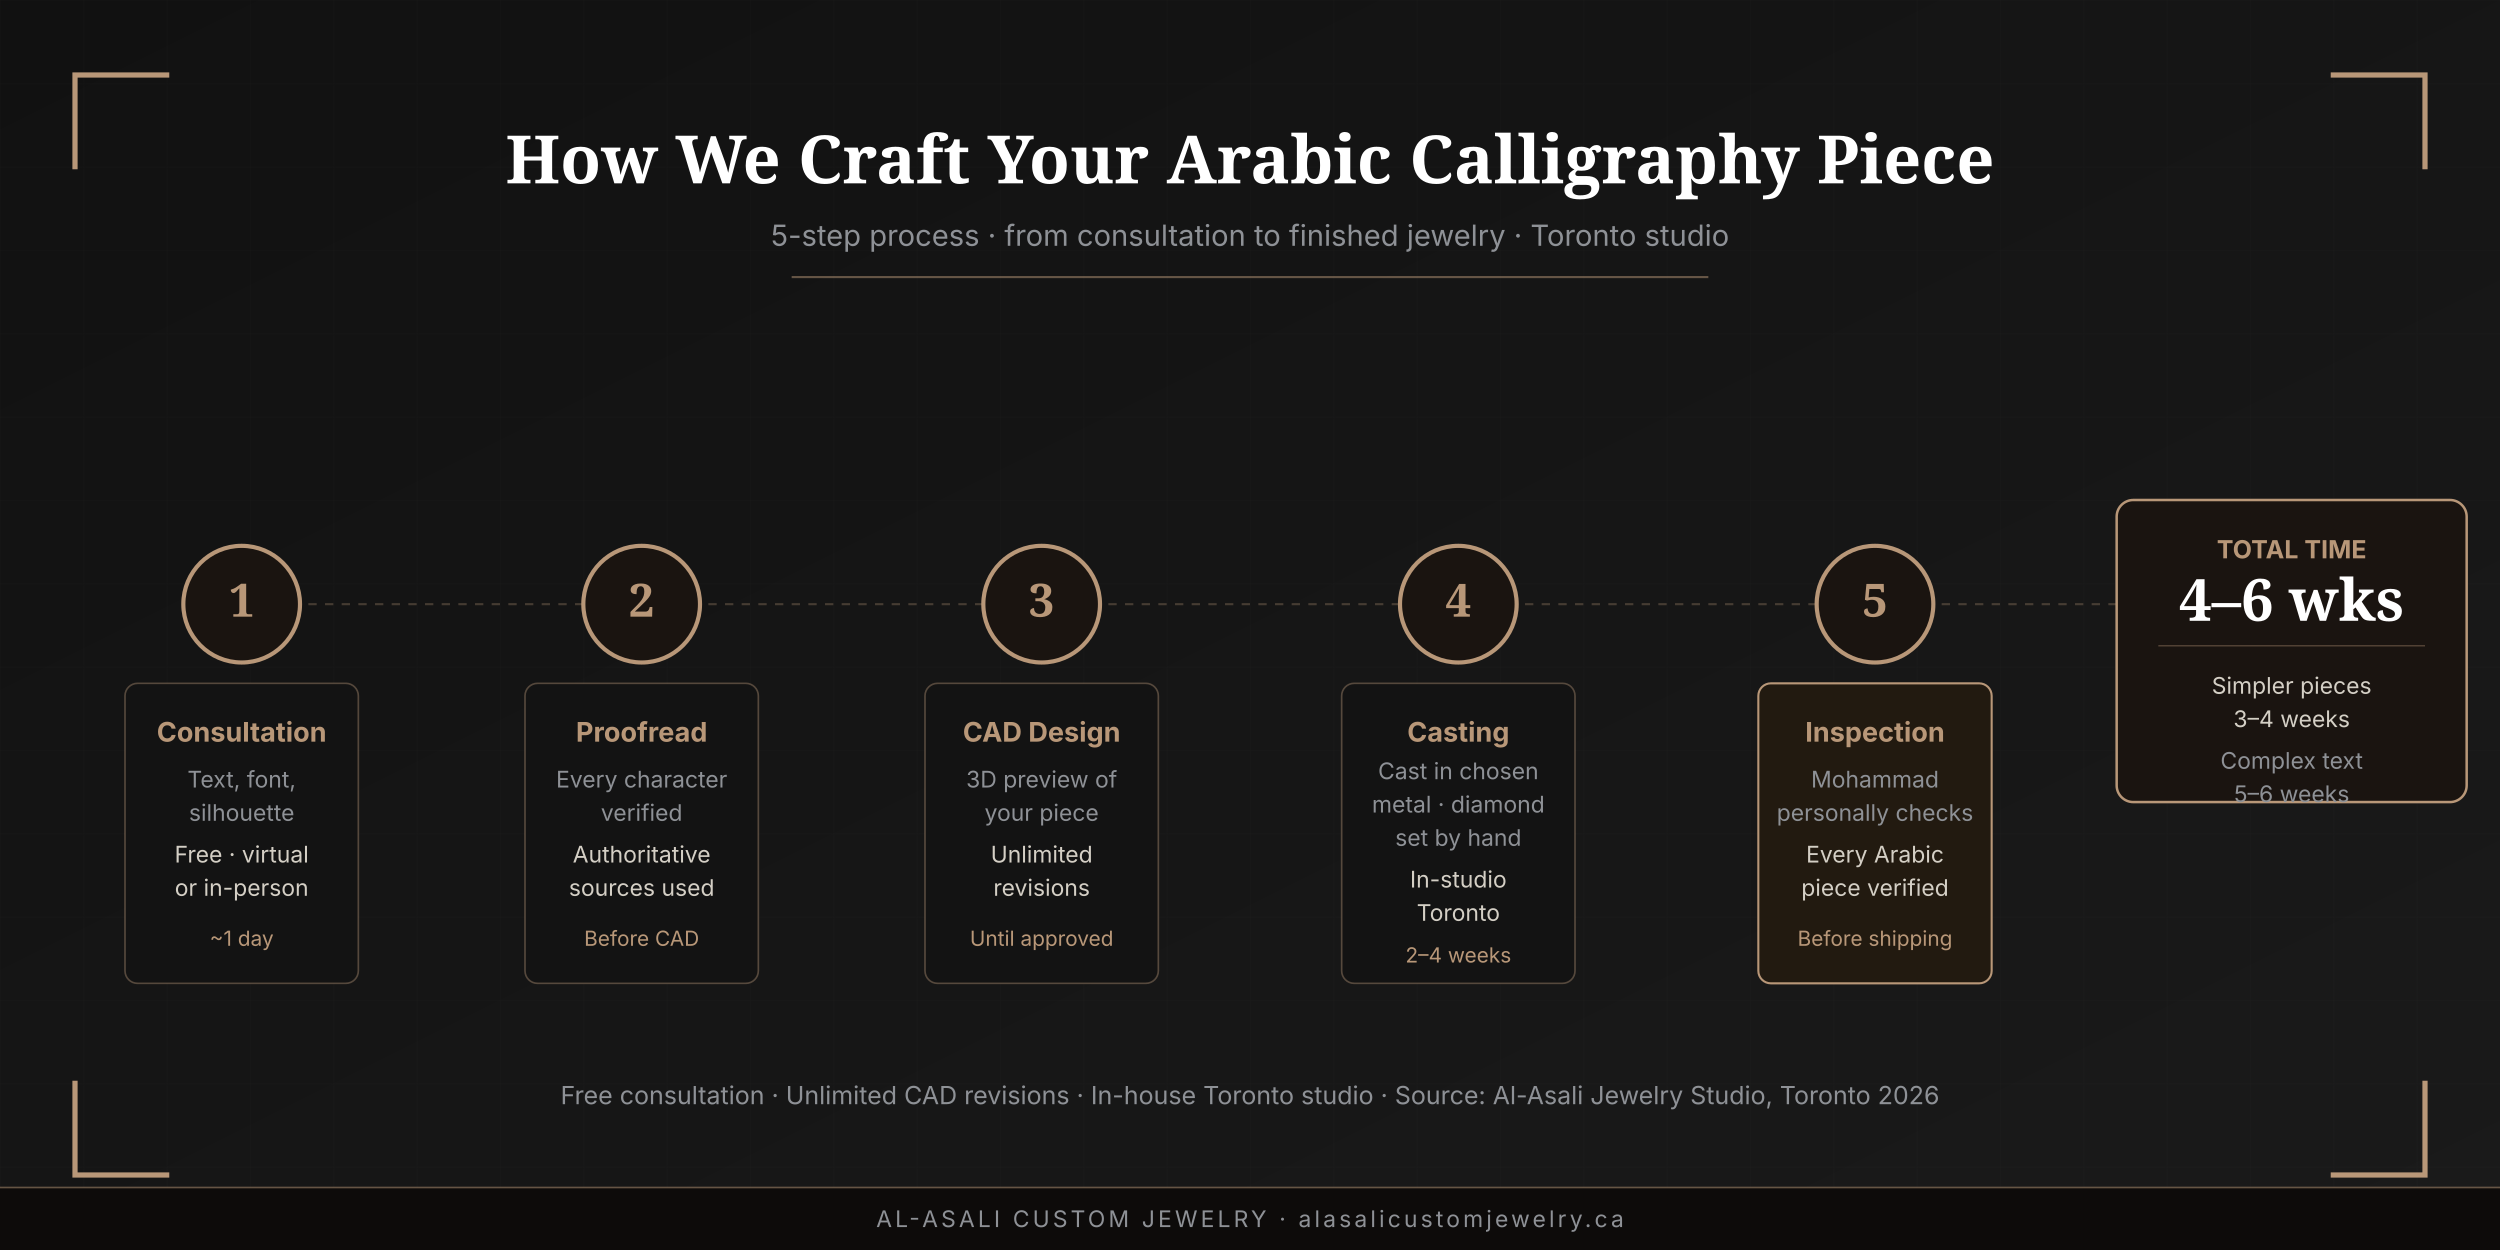
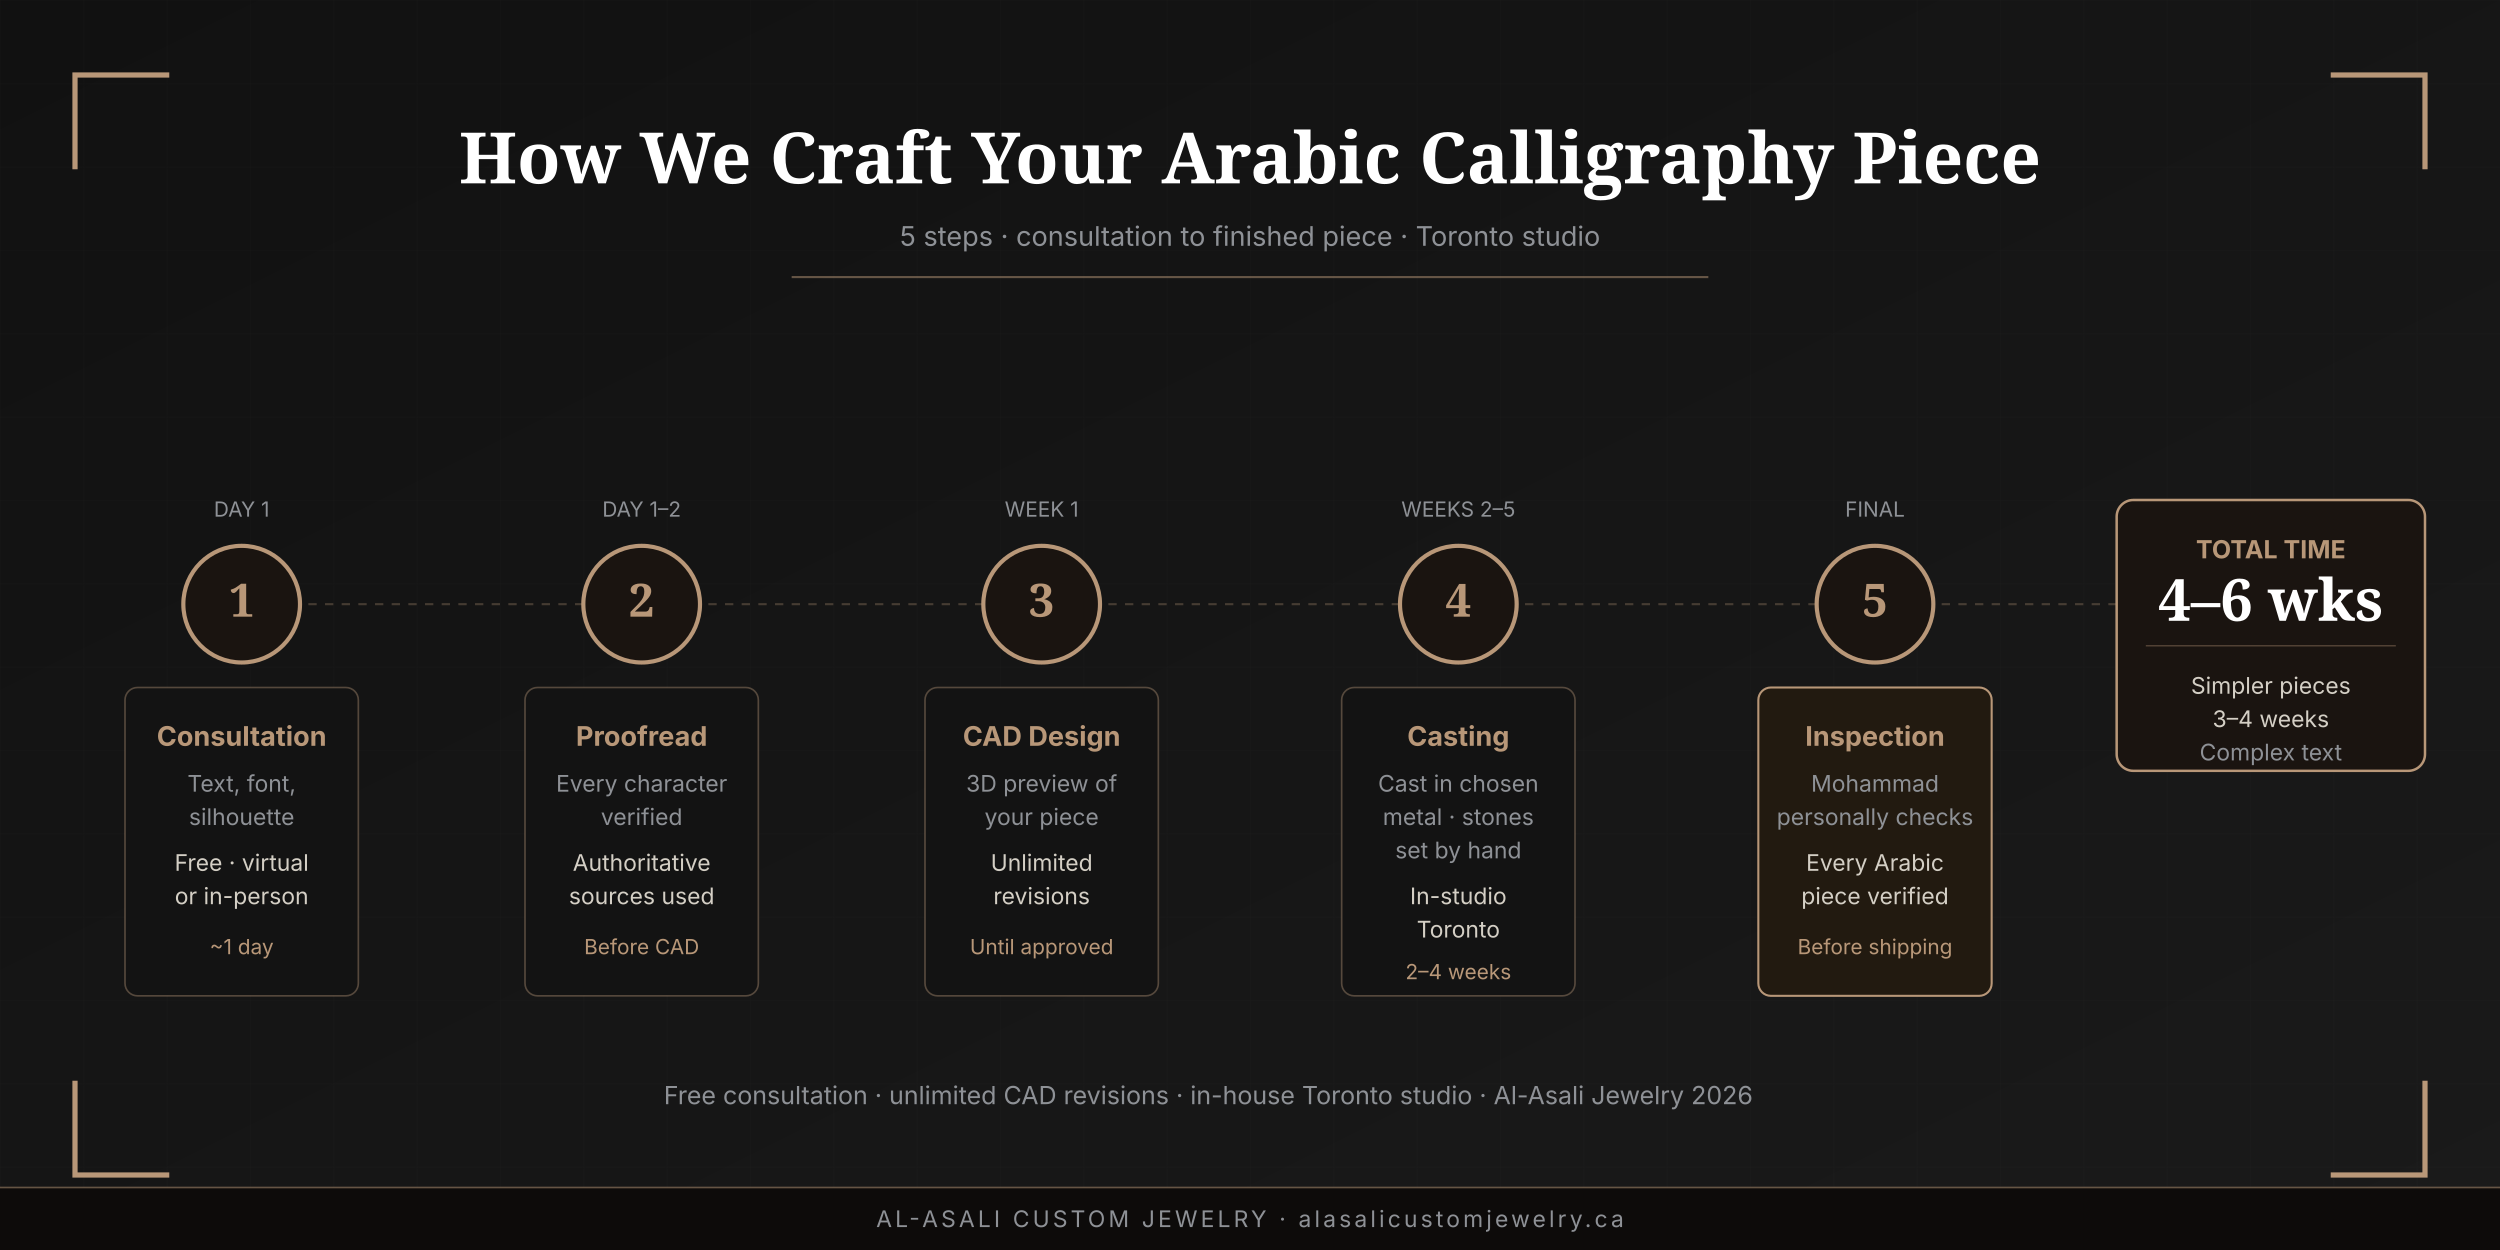
<svg xmlns="http://www.w3.org/2000/svg" viewBox="0 0 1200 600" width="1200" height="600">
  <defs>
    <linearGradient id="bg" x1="0" y1="0" x2="1" y2="1">
      <stop offset="0%" stop-color="#111111" />
      <stop offset="100%" stop-color="#1A1A1A" />
    </linearGradient>
  </defs>
  <rect width="1200" height="600" fill="url(#bg)" />
  <pattern id="grid" width="40" height="40" patternUnits="userSpaceOnUse">
    <path d="M 40 0 L 0 0 0 40" fill="none" stroke="#B89778" stroke-width="0.1" opacity="0.12" />
  </pattern>
  <rect width="1200" height="600" fill="url(#grid)" />
  <path d="M 36 80 L 36 36 L 80 36" fill="none" stroke="#B89778" stroke-width="2.5" stroke-linecap="square" />
  <path d="M 1120 36 L 1164 36 L 1164 80" fill="none" stroke="#B89778" stroke-width="2.5" stroke-linecap="square" />
  <path d="M 36 520 L 36 564 L 80 564" fill="none" stroke="#B89778" stroke-width="2.5" stroke-linecap="square" />
  <path d="M 1120 564 L 1164 564 L 1164 520" fill="none" stroke="#B89778" stroke-width="2.5" stroke-linecap="square" />
-   <text x="600" y="88" font-family="'Cormorant Garamond', Georgia, serif" font-size="32" font-weight="700" fill="#FFFFFF" text-anchor="middle">How We Craft Your Arabic Calligraphy Piece</text>
-   <text x="600" y="118" font-family="Inter, sans-serif" font-size="14" fill="#8E9196" text-anchor="middle">5-step process · from consultation to finished jewelry · Toronto studio</text>
+   <text x="600" y="88" font-family="'Cormorant Garamond', Georgia, serif" font-size="34" font-weight="700" fill="#FFFFFF" text-anchor="middle">How We Craft Your Arabic Calligraphy Piece</text>
+   <text x="600" y="118" font-family="Inter, sans-serif" font-size="13" fill="#8E9196" text-anchor="middle">5 steps · consultation to finished piece · Toronto studio</text>
  <line x1="380" y1="133" x2="820" y2="133" stroke="#B89778" stroke-width="1" opacity="0.5" />
  <line x1="116" y1="290" x2="1084" y2="290" stroke="#B89778" stroke-width="1" opacity="0.3" stroke-dasharray="4 4" />
  <circle cx="116" cy="290" r="28" fill="#1A1410" stroke="#B89778" stroke-width="2" />
  <text x="116" y="296" font-family="'Cormorant Garamond', Georgia, serif" font-size="22" font-weight="700" fill="#B89778" text-anchor="middle">1</text>
-   <rect x="60" y="328" width="112" height="144" rx="6" fill="#131313" stroke="#B89778" stroke-width="0.8" stroke-opacity="0.4" />
-   <text x="116" y="356" font-family="Inter, sans-serif" font-size="13" font-weight="700" fill="#B89778" text-anchor="middle">Consultation</text>
-   <text x="116" y="378" font-family="Inter, sans-serif" font-size="11" fill="#8E9196" text-anchor="middle">Text, font,</text>
-   <text x="116" y="394" font-family="Inter, sans-serif" font-size="11" fill="#8E9196" text-anchor="middle">silhouette</text>
-   <text x="116" y="414" font-family="Inter, sans-serif" font-size="11" fill="#D4CFC5" text-anchor="middle">Free · virtual</text>
-   <text x="116" y="430" font-family="Inter, sans-serif" font-size="11" fill="#D4CFC5" text-anchor="middle">or in-person</text>
-   <text x="116" y="454" font-family="Inter, sans-serif" font-size="10" fill="#B89778" text-anchor="middle">~1 day</text>
+   <rect x="60" y="330" width="112" height="148" rx="6" fill="#131313" stroke="#B89778" stroke-width="0.8" stroke-opacity="0.4" />
+   <text x="116" y="358" font-family="Inter, sans-serif" font-size="13" font-weight="700" fill="#B89778" text-anchor="middle">Consultation</text>
+   <text x="116" y="380" font-family="Inter, sans-serif" font-size="11" fill="#8E9196" text-anchor="middle">Text, font,</text>
+   <text x="116" y="396" font-family="Inter, sans-serif" font-size="11" fill="#8E9196" text-anchor="middle">silhouette</text>
+   <text x="116" y="418" font-family="Inter, sans-serif" font-size="11" fill="#D4CFC5" text-anchor="middle">Free · virtual</text>
+   <text x="116" y="434" font-family="Inter, sans-serif" font-size="11" fill="#D4CFC5" text-anchor="middle">or in-person</text>
+   <text x="116" y="458" font-family="Inter, sans-serif" font-size="10" fill="#B89778" text-anchor="middle">~1 day</text>
  <circle cx="308" cy="290" r="28" fill="#1A1410" stroke="#B89778" stroke-width="2" />
  <text x="308" y="296" font-family="'Cormorant Garamond', Georgia, serif" font-size="22" font-weight="700" fill="#B89778" text-anchor="middle">2</text>
-   <rect x="252" y="328" width="112" height="144" rx="6" fill="#131313" stroke="#B89778" stroke-width="0.8" stroke-opacity="0.4" />
-   <text x="308" y="356" font-family="Inter, sans-serif" font-size="13" font-weight="700" fill="#B89778" text-anchor="middle">Proofread</text>
-   <text x="308" y="378" font-family="Inter, sans-serif" font-size="11" fill="#8E9196" text-anchor="middle">Every character</text>
-   <text x="308" y="394" font-family="Inter, sans-serif" font-size="11" fill="#8E9196" text-anchor="middle">verified</text>
-   <text x="308" y="414" font-family="Inter, sans-serif" font-size="11" fill="#D4CFC5" text-anchor="middle">Authoritative</text>
-   <text x="308" y="430" font-family="Inter, sans-serif" font-size="11" fill="#D4CFC5" text-anchor="middle">sources used</text>
-   <text x="308" y="454" font-family="Inter, sans-serif" font-size="10" fill="#B89778" text-anchor="middle">Before CAD</text>
+   <rect x="252" y="330" width="112" height="148" rx="6" fill="#131313" stroke="#B89778" stroke-width="0.8" stroke-opacity="0.4" />
+   <text x="308" y="358" font-family="Inter, sans-serif" font-size="13" font-weight="700" fill="#B89778" text-anchor="middle">Proofread</text>
+   <text x="308" y="380" font-family="Inter, sans-serif" font-size="11" fill="#8E9196" text-anchor="middle">Every character</text>
+   <text x="308" y="396" font-family="Inter, sans-serif" font-size="11" fill="#8E9196" text-anchor="middle">verified</text>
+   <text x="308" y="418" font-family="Inter, sans-serif" font-size="11" fill="#D4CFC5" text-anchor="middle">Authoritative</text>
+   <text x="308" y="434" font-family="Inter, sans-serif" font-size="11" fill="#D4CFC5" text-anchor="middle">sources used</text>
+   <text x="308" y="458" font-family="Inter, sans-serif" font-size="10" fill="#B89778" text-anchor="middle">Before CAD</text>
  <circle cx="500" cy="290" r="28" fill="#1A1410" stroke="#B89778" stroke-width="2" />
  <text x="500" y="296" font-family="'Cormorant Garamond', Georgia, serif" font-size="22" font-weight="700" fill="#B89778" text-anchor="middle">3</text>
-   <rect x="444" y="328" width="112" height="144" rx="6" fill="#131313" stroke="#B89778" stroke-width="0.8" stroke-opacity="0.4" />
-   <text x="500" y="356" font-family="Inter, sans-serif" font-size="13" font-weight="700" fill="#B89778" text-anchor="middle">CAD Design</text>
-   <text x="500" y="378" font-family="Inter, sans-serif" font-size="11" fill="#8E9196" text-anchor="middle">3D preview of</text>
-   <text x="500" y="394" font-family="Inter, sans-serif" font-size="11" fill="#8E9196" text-anchor="middle">your piece</text>
-   <text x="500" y="414" font-family="Inter, sans-serif" font-size="11" fill="#D4CFC5" text-anchor="middle">Unlimited</text>
-   <text x="500" y="430" font-family="Inter, sans-serif" font-size="11" fill="#D4CFC5" text-anchor="middle">revisions</text>
-   <text x="500" y="454" font-family="Inter, sans-serif" font-size="10" fill="#B89778" text-anchor="middle">Until approved</text>
+   <rect x="444" y="330" width="112" height="148" rx="6" fill="#131313" stroke="#B89778" stroke-width="0.8" stroke-opacity="0.4" />
+   <text x="500" y="358" font-family="Inter, sans-serif" font-size="13" font-weight="700" fill="#B89778" text-anchor="middle">CAD Design</text>
+   <text x="500" y="380" font-family="Inter, sans-serif" font-size="11" fill="#8E9196" text-anchor="middle">3D preview of</text>
+   <text x="500" y="396" font-family="Inter, sans-serif" font-size="11" fill="#8E9196" text-anchor="middle">your piece</text>
+   <text x="500" y="418" font-family="Inter, sans-serif" font-size="11" fill="#D4CFC5" text-anchor="middle">Unlimited</text>
+   <text x="500" y="434" font-family="Inter, sans-serif" font-size="11" fill="#D4CFC5" text-anchor="middle">revisions</text>
+   <text x="500" y="458" font-family="Inter, sans-serif" font-size="10" fill="#B89778" text-anchor="middle">Until approved</text>
  <circle cx="700" cy="290" r="28" fill="#1A1410" stroke="#B89778" stroke-width="2" />
  <text x="700" y="296" font-family="'Cormorant Garamond', Georgia, serif" font-size="22" font-weight="700" fill="#B89778" text-anchor="middle">4</text>
-   <rect x="644" y="328" width="112" height="144" rx="6" fill="#131313" stroke="#B89778" stroke-width="0.8" stroke-opacity="0.4" />
-   <text x="700" y="356" font-family="Inter, sans-serif" font-size="13" font-weight="700" fill="#B89778" text-anchor="middle">Casting</text>
-   <text x="700" y="374" font-family="Inter, sans-serif" font-size="11" fill="#8E9196" text-anchor="middle">Cast in chosen</text>
-   <text x="700" y="390" font-family="Inter, sans-serif" font-size="11" fill="#8E9196" text-anchor="middle">metal · diamond</text>
-   <text x="700" y="406" font-family="Inter, sans-serif" font-size="11" fill="#8E9196" text-anchor="middle">set by hand</text>
-   <text x="700" y="426" font-family="Inter, sans-serif" font-size="11" fill="#D4CFC5" text-anchor="middle">In-studio</text>
-   <text x="700" y="442" font-family="Inter, sans-serif" font-size="11" fill="#D4CFC5" text-anchor="middle">Toronto</text>
-   <text x="700" y="462" font-family="Inter, sans-serif" font-size="10" fill="#B89778" text-anchor="middle">2–4 weeks</text>
+   <rect x="644" y="330" width="112" height="148" rx="6" fill="#131313" stroke="#B89778" stroke-width="0.8" stroke-opacity="0.4" />
+   <text x="700" y="358" font-family="Inter, sans-serif" font-size="13" font-weight="700" fill="#B89778" text-anchor="middle">Casting</text>
+   <text x="700" y="380" font-family="Inter, sans-serif" font-size="11" fill="#8E9196" text-anchor="middle">Cast in chosen</text>
+   <text x="700" y="396" font-family="Inter, sans-serif" font-size="11" fill="#8E9196" text-anchor="middle">metal · stones</text>
+   <text x="700" y="412" font-family="Inter, sans-serif" font-size="11" fill="#8E9196" text-anchor="middle">set by hand</text>
+   <text x="700" y="434" font-family="Inter, sans-serif" font-size="11" fill="#D4CFC5" text-anchor="middle">In-studio</text>
+   <text x="700" y="450" font-family="Inter, sans-serif" font-size="11" fill="#D4CFC5" text-anchor="middle">Toronto</text>
+   <text x="700" y="470" font-family="Inter, sans-serif" font-size="10" fill="#B89778" text-anchor="middle">2–4 weeks</text>
  <circle cx="900" cy="290" r="28" fill="#1A1410" stroke="#B89778" stroke-width="2" />
  <text x="900" y="296" font-family="'Cormorant Garamond', Georgia, serif" font-size="22" font-weight="700" fill="#B89778" text-anchor="middle">5</text>
-   <rect x="844" y="328" width="112" height="144" rx="6" fill="#221A10" stroke="#B89778" stroke-width="1" />
-   <text x="900" y="356" font-family="Inter, sans-serif" font-size="13" font-weight="700" fill="#B89778" text-anchor="middle">Inspection</text>
-   <text x="900" y="378" font-family="Inter, sans-serif" font-size="11" fill="#8E9196" text-anchor="middle">Mohammad</text>
-   <text x="900" y="394" font-family="Inter, sans-serif" font-size="11" fill="#8E9196" text-anchor="middle">personally checks</text>
-   <text x="900" y="414" font-family="Inter, sans-serif" font-size="11" fill="#D4CFC5" text-anchor="middle">Every Arabic</text>
-   <text x="900" y="430" font-family="Inter, sans-serif" font-size="11" fill="#D4CFC5" text-anchor="middle">piece verified</text>
-   <text x="900" y="454" font-family="Inter, sans-serif" font-size="10" fill="#B89778" text-anchor="middle">Before shipping</text>
-   <rect x="1016" y="240" width="168" height="145" rx="8" fill="#1A1410" stroke="#B89778" stroke-width="1.2" />
-   <text x="1100" y="268" font-family="Inter, sans-serif" font-size="12" font-weight="700" fill="#B89778" text-anchor="middle">TOTAL TIME</text>
-   <text x="1100" y="298" font-family="'Cormorant Garamond', Georgia, serif" font-size="28" font-weight="700" fill="#FFFFFF" text-anchor="middle">4–6 wks</text>
-   <line x1="1036" y1="310" x2="1164" y2="310" stroke="#B89778" stroke-width="0.5" opacity="0.5" />
-   <text x="1100" y="333" font-family="Inter, sans-serif" font-size="11" fill="#D4CFC5" text-anchor="middle">Simpler pieces</text>
-   <text x="1100" y="349" font-family="Inter, sans-serif" font-size="11" fill="#D4CFC5" text-anchor="middle">3–4 weeks</text>
-   <text x="1100" y="369" font-family="Inter, sans-serif" font-size="11" fill="#8E9196" text-anchor="middle">Complex text</text>
-   <text x="1100" y="385" font-family="Inter, sans-serif" font-size="11" fill="#8E9196" text-anchor="middle">5–6 weeks</text>
-   <text x="600" y="530" font-family="Inter, sans-serif" font-size="12" fill="#8E9196" text-anchor="middle">Free consultation · Unlimited CAD revisions · In-house Toronto studio · Source: Al-Asali Jewelry Studio, Toronto 2026</text>
+   <rect x="844" y="330" width="112" height="148" rx="6" fill="#221A10" stroke="#B89778" stroke-width="1" />
+   <text x="900" y="358" font-family="Inter, sans-serif" font-size="13" font-weight="700" fill="#B89778" text-anchor="middle">Inspection</text>
+   <text x="900" y="380" font-family="Inter, sans-serif" font-size="11" fill="#8E9196" text-anchor="middle">Mohammad</text>
+   <text x="900" y="396" font-family="Inter, sans-serif" font-size="11" fill="#8E9196" text-anchor="middle">personally checks</text>
+   <text x="900" y="418" font-family="Inter, sans-serif" font-size="11" fill="#D4CFC5" text-anchor="middle">Every Arabic</text>
+   <text x="900" y="434" font-family="Inter, sans-serif" font-size="11" fill="#D4CFC5" text-anchor="middle">piece verified</text>
+   <text x="900" y="458" font-family="Inter, sans-serif" font-size="10" fill="#B89778" text-anchor="middle">Before shipping</text>
+   <rect x="1016" y="240" width="148" height="130" rx="8" fill="#1A1410" stroke="#B89778" stroke-width="1.2" />
+   <text x="1090" y="268" font-family="Inter, sans-serif" font-size="12" font-weight="700" fill="#B89778" text-anchor="middle">TOTAL TIME</text>
+   <text x="1090" y="298" font-family="'Cormorant Garamond', Georgia, serif" font-size="28" font-weight="700" fill="#FFFFFF" text-anchor="middle">4–6 wks</text>
+   <line x1="1030" y1="310" x2="1150" y2="310" stroke="#B89778" stroke-width="0.5" opacity="0.5" />
+   <text x="1090" y="333" font-family="Inter, sans-serif" font-size="11" fill="#D4CFC5" text-anchor="middle">Simpler pieces</text>
+   <text x="1090" y="349" font-family="Inter, sans-serif" font-size="11" fill="#D4CFC5" text-anchor="middle">3–4 weeks</text>
+   <text x="1090" y="365" font-family="Inter, sans-serif" font-size="11" fill="#8E9196" text-anchor="middle">Complex text</text>
+   <text x="116" y="248" font-family="Inter, sans-serif" font-size="10" fill="#8E9196" text-anchor="middle">DAY 1</text>
+   <text x="308" y="248" font-family="Inter, sans-serif" font-size="10" fill="#8E9196" text-anchor="middle">DAY 1–2</text>
+   <text x="500" y="248" font-family="Inter, sans-serif" font-size="10" fill="#8E9196" text-anchor="middle">WEEK 1</text>
+   <text x="700" y="248" font-family="Inter, sans-serif" font-size="10" fill="#8E9196" text-anchor="middle">WEEKS 2–5</text>
+   <text x="900" y="248" font-family="Inter, sans-serif" font-size="10" fill="#8E9196" text-anchor="middle">FINAL</text>
+   <text x="580" y="530" font-family="Inter, sans-serif" font-size="12" fill="#8E9196" text-anchor="middle">Free consultation · unlimited CAD revisions · in-house Toronto studio · Al-Asali Jewelry 2026</text>
  <rect x="0" y="570" width="1200" height="30" fill="#0D0B0A" />
  <line x1="0" y1="570" x2="1200" y2="570" stroke="#B89778" stroke-width="0.8" opacity="0.5" />
  <text x="600" y="589" font-family="Inter, sans-serif" font-size="11" fill="#8E9196" text-anchor="middle" letter-spacing="1.5">AL-ASALI CUSTOM JEWELRY  ·  alasalicustomjewelry.ca</text>
</svg>
